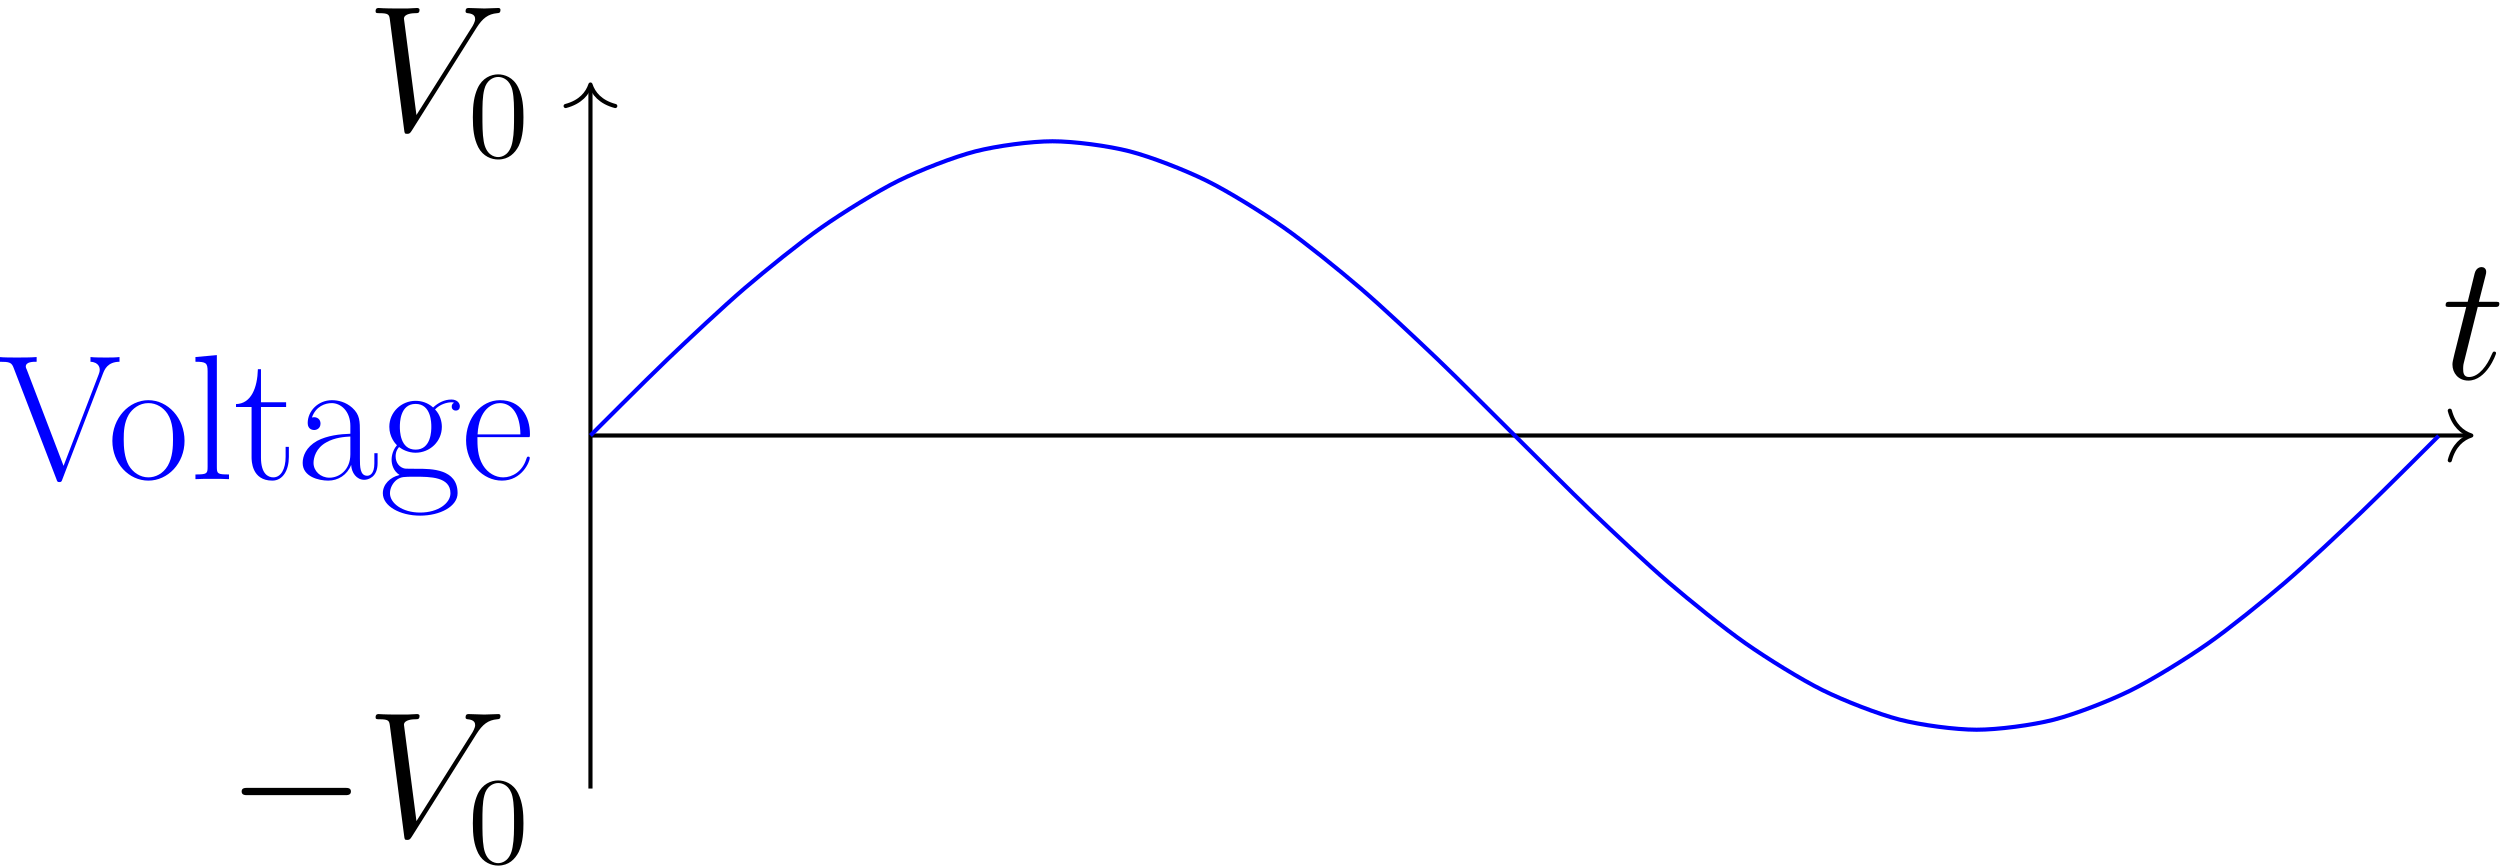
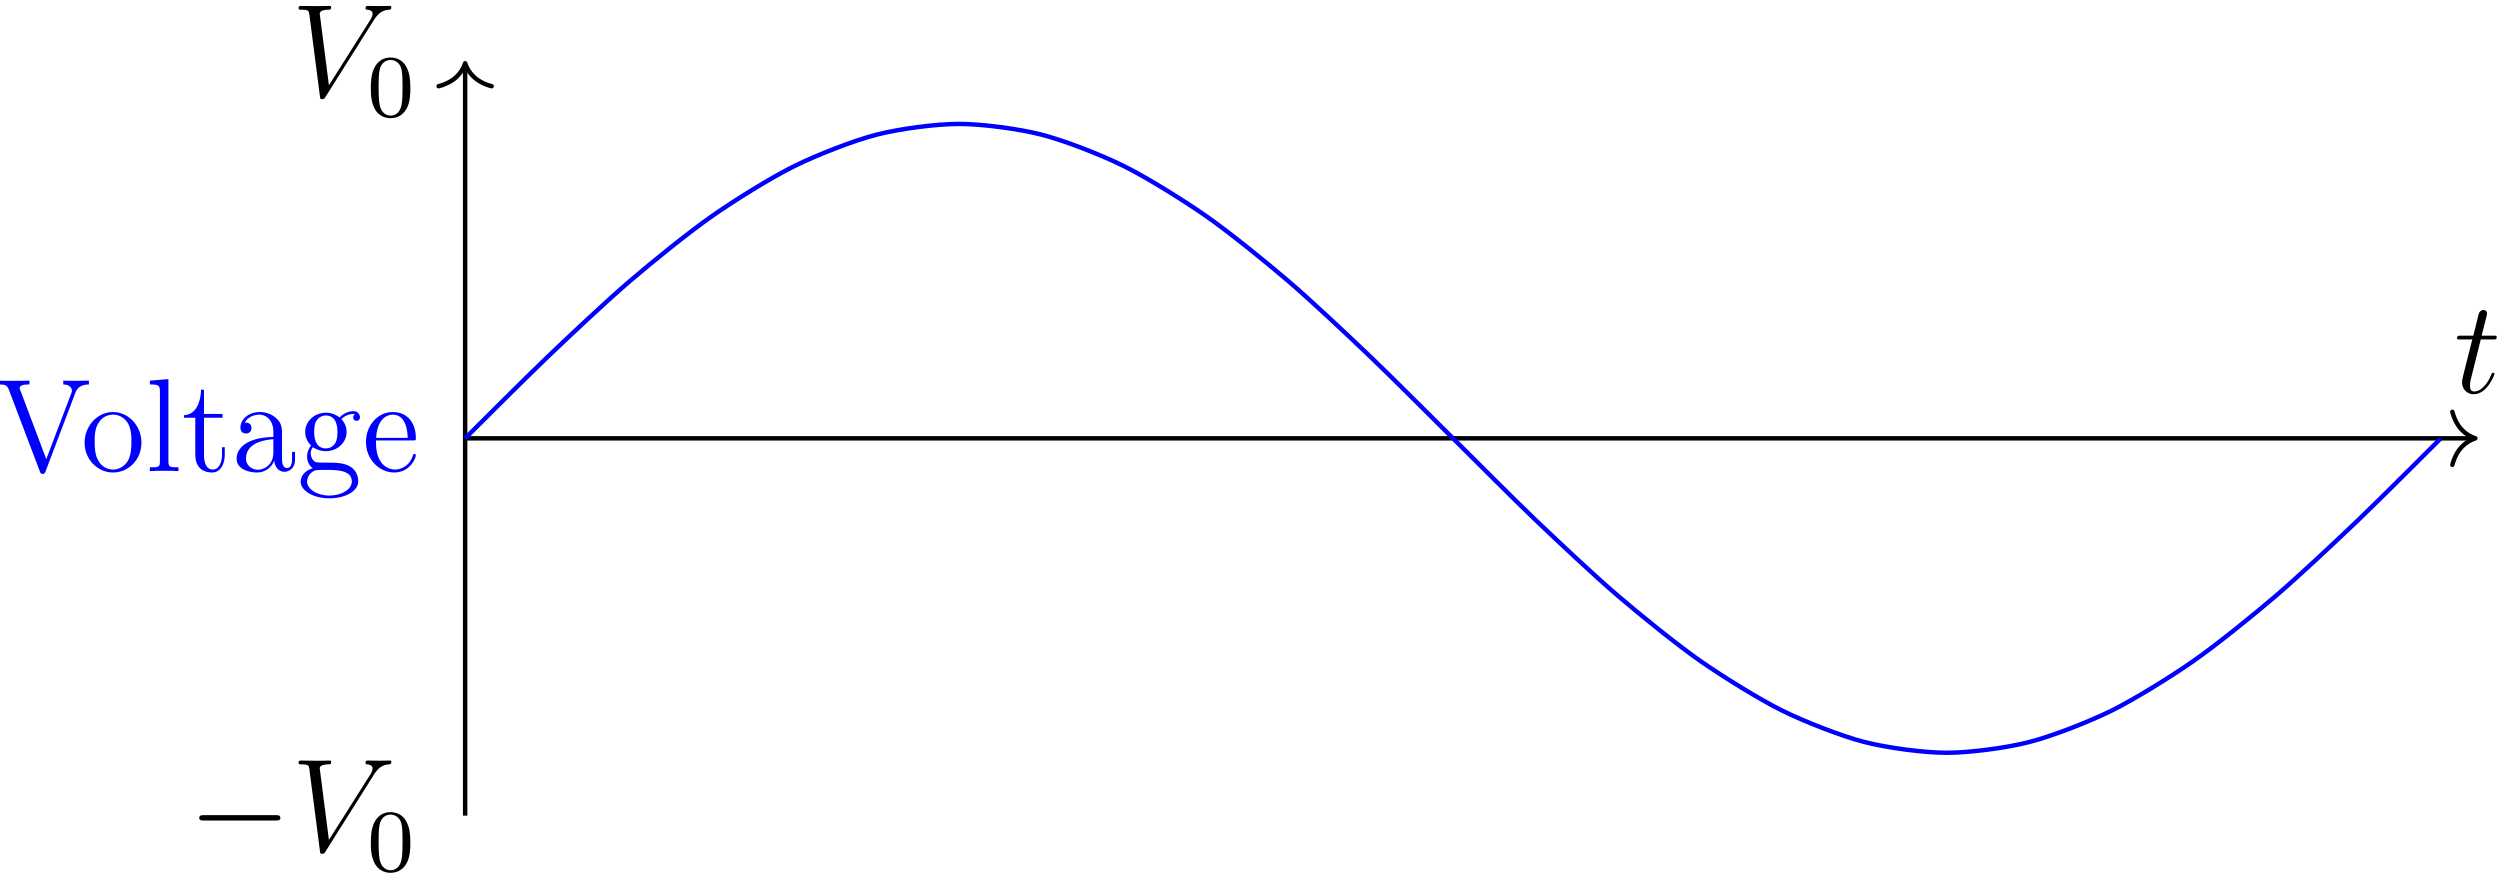
- <svg xmlns="http://www.w3.org/2000/svg" xmlns:xlink="http://www.w3.org/1999/xlink" width="240.876" height="83.602" viewBox="0 0 240.876 83.602">
+ <svg xmlns="http://www.w3.org/2000/svg" xmlns:xlink="http://www.w3.org/1999/xlink" width="225.378" height="79.12" viewBox="0 0 225.378 79.12">
  <defs>
    <g>
      <g id="glyph-0-0">
-         <path d="M 5.234 -2.469 C 5.234 -2.562 5.172 -2.625 5.062 -2.625 C 5.062 -2.625 4.953 -2.625 4.922 -2.547 C 4.922 -2.547 4.891 -2.516 4.766 -2.234 C 4.406 -1.375 3.609 -0.172 2.625 -0.172 C 2.094 -0.172 2.062 -0.609 2.062 -0.984 C 2.062 -0.984 2.062 -1.328 2.125 -1.531 L 3.469 -6.922 L 5.047 -6.922 C 5.375 -6.922 5.547 -6.922 5.547 -7.234 C 5.547 -7.422 5.438 -7.422 5.094 -7.422 L 3.578 -7.422 L 4.219 -9.938 C 4.281 -10.172 4.281 -10.203 4.281 -10.328 C 4.281 -10.609 4.062 -10.766 3.844 -10.766 C 3.703 -10.766 3.312 -10.703 3.172 -10.156 L 2.5 -7.422 L 0.875 -7.422 C 0.531 -7.422 0.375 -7.422 0.375 -7.094 C 0.375 -6.922 0.5 -6.922 0.828 -6.922 L 2.359 -6.922 L 1.219 -2.375 C 1.078 -1.781 1.031 -1.594 1.031 -1.375 C 1.031 -0.562 1.594 0.172 2.562 0.172 C 4.312 0.172 5.234 -2.344 5.234 -2.469 Z M 5.234 -2.469 " />
+         <path d="M 3.641 -1.703 C 3.641 -1.781 3.578 -1.812 3.516 -1.812 C 3.516 -1.812 3.438 -1.812 3.422 -1.766 C 3.422 -1.766 3.391 -1.75 3.312 -1.547 C 3.062 -0.953 2.516 -0.125 1.812 -0.125 C 1.453 -0.125 1.438 -0.422 1.438 -0.688 C 1.438 -0.688 1.438 -0.922 1.469 -1.062 L 2.406 -4.812 L 3.5 -4.812 C 3.734 -4.812 3.844 -4.812 3.844 -5.016 C 3.844 -5.156 3.781 -5.156 3.531 -5.156 L 2.484 -5.156 L 2.922 -6.891 C 2.969 -7.062 2.969 -7.094 2.969 -7.172 C 2.969 -7.359 2.828 -7.469 2.672 -7.469 C 2.562 -7.469 2.297 -7.438 2.203 -7.047 L 1.734 -5.156 L 0.609 -5.156 C 0.375 -5.156 0.266 -5.156 0.266 -4.922 C 0.266 -4.812 0.344 -4.812 0.578 -4.812 L 1.641 -4.812 L 0.844 -1.656 C 0.75 -1.234 0.719 -1.109 0.719 -0.953 C 0.719 -0.391 1.109 0.125 1.781 0.125 C 2.984 0.125 3.641 -1.625 3.641 -1.703 Z M 3.641 -1.703 " />
      </g>
      <g id="glyph-0-1">
-         <path d="M 12.969 -11.594 C 12.969 -11.656 12.938 -11.766 12.781 -11.766 C 12.469 -11.766 11.719 -11.719 11.422 -11.719 C 10.922 -11.719 10.406 -11.766 9.922 -11.766 C 9.781 -11.766 9.609 -11.766 9.609 -11.438 C 9.609 -11.281 9.766 -11.266 9.828 -11.266 C 10.469 -11.203 10.531 -10.906 10.531 -10.688 C 10.531 -10.438 10.281 -10.016 10.281 -10.016 L 4.875 -1.453 L 3.672 -10.734 C 3.672 -11.234 4.562 -11.266 4.75 -11.266 C 5.016 -11.266 5.172 -11.266 5.172 -11.594 C 5.172 -11.766 4.969 -11.766 4.922 -11.766 C 4.625 -11.766 4.281 -11.719 4 -11.719 L 3.031 -11.719 C 1.781 -11.719 1.234 -11.766 1.234 -11.766 C 1.141 -11.766 0.938 -11.766 0.938 -11.453 C 0.938 -11.266 1.047 -11.266 1.328 -11.266 C 2.203 -11.266 2.25 -11.109 2.312 -10.672 L 3.688 -0.047 C 3.734 0.312 3.734 0.359 3.984 0.359 C 4.188 0.359 4.266 0.312 4.438 0.031 L 10.656 -9.844 C 11.25 -10.781 11.781 -11.188 12.656 -11.266 C 12.828 -11.281 12.969 -11.281 12.969 -11.594 Z M 12.969 -11.594 " />
+         <path d="M 9 -8.047 C 9 -8.094 8.984 -8.156 8.875 -8.156 C 8.656 -8.156 8.141 -8.141 7.922 -8.141 C 7.578 -8.141 7.219 -8.156 6.891 -8.156 C 6.797 -8.156 6.672 -8.156 6.672 -7.938 C 6.672 -7.828 6.781 -7.812 6.828 -7.812 C 7.266 -7.781 7.312 -7.562 7.312 -7.422 C 7.312 -7.25 7.141 -6.953 7.141 -6.953 L 3.375 -1 L 2.547 -7.453 C 2.547 -7.797 3.172 -7.812 3.297 -7.812 C 3.484 -7.812 3.578 -7.812 3.578 -8.047 C 3.578 -8.156 3.453 -8.156 3.422 -8.156 C 3.219 -8.156 2.969 -8.141 2.766 -8.141 L 2.109 -8.141 C 1.234 -8.141 0.859 -8.156 0.859 -8.156 C 0.781 -8.156 0.641 -8.156 0.641 -7.953 C 0.641 -7.812 0.734 -7.812 0.922 -7.812 C 1.531 -7.812 1.562 -7.703 1.609 -7.406 L 2.562 -0.031 C 2.594 0.219 2.594 0.25 2.766 0.25 C 2.906 0.25 2.969 0.219 3.078 0.031 L 7.406 -6.844 C 7.812 -7.484 8.172 -7.766 8.781 -7.812 C 8.906 -7.828 9 -7.828 9 -8.047 Z M 9 -8.047 " />
      </g>
      <g id="glyph-1-0">
-         <path d="M 11.953 -4.312 C 11.953 -4.656 11.625 -4.656 11.375 -4.656 L 2 -4.656 C 1.75 -4.656 1.422 -4.656 1.422 -4.312 C 1.422 -3.953 1.75 -3.953 2 -3.953 L 11.375 -3.953 C 11.625 -3.953 11.953 -3.953 11.953 -4.312 Z M 11.953 -4.312 " />
+         <path d="M 8.297 -2.984 C 8.297 -3.234 8.062 -3.234 7.906 -3.234 L 1.391 -3.234 C 1.219 -3.234 0.984 -3.234 0.984 -2.984 C 0.984 -2.75 1.219 -2.75 1.391 -2.75 L 7.906 -2.75 C 8.062 -2.75 8.297 -2.75 8.297 -2.984 Z M 8.297 -2.984 " />
      </g>
      <g id="glyph-2-0">
-         <path d="M 5.359 -3.828 C 5.359 -4.812 5.297 -5.781 4.859 -6.688 C 4.375 -7.688 3.516 -7.953 2.922 -7.953 C 2.234 -7.953 1.391 -7.609 0.938 -6.609 C 0.609 -5.859 0.484 -5.109 0.484 -3.828 C 0.484 -2.672 0.578 -1.797 1 -0.938 C 1.469 -0.031 2.297 0.25 2.922 0.25 C 3.953 0.25 4.547 -0.375 4.906 -1.062 C 5.328 -1.953 5.359 -3.125 5.359 -3.828 Z M 4.453 -3.969 C 4.453 -3.172 4.453 -2.266 4.312 -1.531 C 4.094 -0.219 3.328 0.016 2.922 0.016 C 2.531 0.016 1.75 -0.203 1.531 -1.5 C 1.406 -2.219 1.406 -3.125 1.406 -3.969 C 1.406 -4.953 1.406 -5.828 1.594 -6.531 C 1.797 -7.344 2.406 -7.703 2.922 -7.703 C 3.375 -7.703 4.062 -7.438 4.297 -6.406 C 4.453 -5.719 4.453 -4.781 4.453 -3.969 Z M 4.453 -3.969 " />
+         <path d="M 3.891 -2.547 C 3.891 -3.391 3.812 -3.906 3.547 -4.422 C 3.203 -5.125 2.547 -5.297 2.109 -5.297 C 1.109 -5.297 0.734 -4.547 0.625 -4.328 C 0.344 -3.75 0.328 -2.953 0.328 -2.547 C 0.328 -2.016 0.344 -1.219 0.734 -0.578 C 1.094 0.016 1.688 0.172 2.109 0.172 C 2.5 0.172 3.172 0.047 3.578 -0.734 C 3.875 -1.312 3.891 -2.031 3.891 -2.547 Z M 3.188 -2.641 C 3.188 -2.172 3.188 -1.453 3.094 -1 C 2.922 -0.172 2.375 -0.062 2.109 -0.062 C 1.844 -0.062 1.297 -0.188 1.125 -1.016 C 1.031 -1.469 1.031 -2.219 1.031 -2.641 C 1.031 -3.188 1.031 -3.75 1.125 -4.188 C 1.297 -5 1.906 -5.078 2.109 -5.078 C 2.375 -5.078 2.938 -4.938 3.094 -4.219 C 3.188 -3.781 3.188 -3.172 3.188 -2.641 Z M 3.188 -2.641 " />
      </g>
      <g id="glyph-3-0">
-         <path d="M 11.75 -11.312 L 11.75 -11.766 C 11.344 -11.719 10.906 -11.719 10.469 -11.719 C 10.062 -11.719 9.344 -11.719 8.953 -11.766 L 8.953 -11.312 C 9.812 -11.266 9.844 -10.656 9.844 -10.562 C 9.844 -10.359 9.797 -10.25 9.75 -10.109 L 6.359 -1.281 L 2.812 -10.562 C 2.75 -10.672 2.719 -10.766 2.719 -10.844 C 2.719 -11.312 3.406 -11.312 3.766 -11.312 L 3.766 -11.766 C 3.219 -11.719 2.406 -11.719 1.844 -11.719 C 1.391 -11.719 0.578 -11.719 0.172 -11.766 L 0.172 -11.312 C 1.172 -11.312 1.359 -11.25 1.562 -10.688 L 5.672 0 C 5.75 0.234 5.766 0.281 5.953 0.281 C 6.141 0.281 6.172 0.234 6.25 0 L 10.156 -10.172 C 10.312 -10.562 10.594 -11.297 11.75 -11.312 Z M 11.75 -11.312 " />
+         <path d="M 8.547 -7.812 L 8.547 -8.156 L 7.453 -8.141 C 7.125 -8.141 6.531 -8.141 6.234 -8.156 L 6.234 -7.812 C 6.844 -7.812 7.016 -7.469 7.016 -7.234 C 7.016 -7.156 7.016 -7.141 6.938 -6.969 L 4.703 -1.078 L 2.359 -7.297 C 2.297 -7.422 2.297 -7.469 2.297 -7.469 C 2.297 -7.812 2.891 -7.812 3.188 -7.812 L 3.188 -8.156 C 2.906 -8.141 2 -8.141 1.656 -8.141 C 1.312 -8.141 0.5 -8.141 0.219 -8.156 L 0.219 -7.812 C 0.953 -7.812 1.141 -7.812 1.328 -7.344 L 4.125 0.031 C 4.188 0.188 4.203 0.25 4.375 0.25 C 4.547 0.25 4.547 0.219 4.641 0.016 L 7.297 -6.984 C 7.406 -7.281 7.609 -7.812 8.547 -7.812 Z M 8.547 -7.812 " />
      </g>
      <g id="glyph-3-1">
-         <path d="M 7.422 -3.688 C 7.422 -5.891 5.812 -7.609 3.938 -7.609 C 2.062 -7.609 0.469 -5.891 0.469 -3.688 C 0.469 -1.516 2.062 0.141 3.938 0.141 C 5.812 0.141 7.422 -1.516 7.422 -3.688 Z M 6.312 -3.828 C 6.312 -3.156 6.281 -2.125 5.812 -1.297 C 5.344 -0.5 4.594 -0.172 3.938 -0.172 C 3.141 -0.172 2.438 -0.656 2.047 -1.328 C 1.625 -2.094 1.562 -3.062 1.562 -3.828 C 1.562 -4.547 1.594 -5.438 2.047 -6.219 C 2.391 -6.781 3.062 -7.328 3.938 -7.328 C 4.719 -7.328 5.375 -6.906 5.781 -6.297 C 6.312 -5.5 6.312 -4.359 6.312 -3.828 Z M 6.312 -3.828 " />
+         <path d="M 5.484 -2.562 C 5.484 -4.094 4.312 -5.328 2.922 -5.328 C 1.5 -5.328 0.359 -4.062 0.359 -2.562 C 0.359 -1.031 1.547 0.125 2.922 0.125 C 4.328 0.125 5.484 -1.047 5.484 -2.562 Z M 4.578 -2.672 C 4.578 -2.25 4.578 -1.5 4.266 -0.938 C 3.938 -0.375 3.375 -0.141 2.922 -0.141 C 2.484 -0.141 1.953 -0.328 1.609 -0.922 C 1.281 -1.453 1.266 -2.156 1.266 -2.672 C 1.266 -3.125 1.266 -3.844 1.641 -4.391 C 1.969 -4.906 2.5 -5.094 2.922 -5.094 C 3.375 -5.094 3.891 -4.875 4.203 -4.406 C 4.578 -3.859 4.578 -3.109 4.578 -2.672 Z M 4.578 -2.672 " />
      </g>
      <g id="glyph-3-2">
-         <path d="M 3.812 0 L 3.812 -0.453 C 2.703 -0.453 2.641 -0.516 2.641 -1.188 L 2.641 -11.953 L 0.578 -11.766 L 0.578 -11.312 C 1.594 -11.312 1.75 -11.203 1.75 -10.391 L 1.75 -1.188 C 1.75 -0.531 1.688 -0.453 0.578 -0.453 L 0.578 0 C 1 -0.031 1.75 -0.031 2.188 -0.031 C 2.641 -0.031 3.391 -0.031 3.812 0 Z M 3.812 0 " />
+         <path d="M 2.969 0 L 2.969 -0.344 C 2.203 -0.344 2.062 -0.344 2.062 -0.891 L 2.062 -8.297 L 0.391 -8.156 L 0.391 -7.812 C 1.203 -7.812 1.297 -7.734 1.297 -7.141 L 1.297 -0.891 C 1.297 -0.344 1.172 -0.344 0.391 -0.344 L 0.391 0 C 0.734 -0.031 1.312 -0.031 1.672 -0.031 C 2.031 -0.031 2.625 -0.031 2.969 0 Z M 2.969 0 " />
      </g>
      <g id="glyph-3-3">
-         <path d="M 5.281 -2.141 L 5.281 -3.109 L 4.969 -3.109 L 4.969 -2.156 C 4.969 -0.969 4.516 -0.172 3.781 -0.172 C 3.281 -0.172 2.594 -0.516 2.594 -2.078 L 2.594 -6.953 L 5.016 -6.953 L 5.016 -7.406 L 2.594 -7.406 L 2.594 -10.594 L 2.297 -10.594 C 2.25 -8.812 1.656 -7.266 0.188 -7.234 L 0.188 -6.953 L 1.688 -6.953 L 1.688 -2.125 C 1.688 -1.797 1.688 0.141 3.688 0.141 C 4.703 0.141 5.281 -0.859 5.281 -2.141 Z M 5.281 -2.141 " />
+         <path d="M 3.891 -1.484 L 3.891 -2.156 L 3.641 -2.156 L 3.641 -1.5 C 3.641 -0.641 3.281 -0.141 2.828 -0.141 C 2.016 -0.141 2.016 -1.25 2.016 -1.453 L 2.016 -4.812 L 3.688 -4.812 L 3.688 -5.156 L 2.016 -5.156 L 2.016 -7.344 L 1.75 -7.344 C 1.734 -6.234 1.297 -5.078 0.219 -5.047 L 0.219 -4.812 L 1.234 -4.812 L 1.234 -1.484 C 1.234 -0.156 2.109 0.125 2.75 0.125 C 3.5 0.125 3.891 -0.625 3.891 -1.484 Z M 3.891 -1.484 " />
      </g>
      <g id="glyph-3-4">
-         <path d="M 7.734 -1.531 L 7.734 -2.5 L 7.422 -2.5 L 7.422 -1.516 C 7.422 -0.469 6.953 -0.328 6.734 -0.328 C 6.031 -0.328 6.031 -1.219 6.031 -1.984 L 6.031 -4.453 C 6.031 -5.594 6.031 -6.203 5.297 -6.875 C 4.672 -7.438 3.922 -7.609 3.344 -7.609 C 1.984 -7.609 1 -6.547 1 -5.406 C 1 -4.766 1.516 -4.734 1.625 -4.734 C 1.844 -4.734 2.234 -4.875 2.234 -5.359 C 2.234 -5.781 1.906 -5.969 1.625 -5.969 C 1.547 -5.969 1.469 -5.953 1.406 -5.938 C 1.781 -7.031 2.703 -7.328 3.312 -7.328 C 4.172 -7.328 5.109 -6.578 5.109 -5.125 L 5.109 -4.375 C 4.094 -4.344 2.875 -4.203 1.906 -3.688 C 0.828 -3.078 0.516 -2.219 0.516 -1.562 C 0.516 -0.234 2.062 0.141 2.984 0.141 C 3.922 0.141 4.797 -0.391 5.188 -1.375 C 5.219 -0.625 5.703 0.062 6.453 0.062 C 6.812 0.062 7.734 -0.172 7.734 -1.531 Z M 5.109 -2.391 C 5.109 -0.891 4.047 -0.141 3.094 -0.141 C 2.234 -0.141 1.562 -0.781 1.562 -1.562 C 1.562 -2.078 1.797 -3 2.797 -3.547 C 3.609 -4.016 4.562 -4.078 5.109 -4.109 Z M 5.109 -2.391 " />
+         <path d="M 5.672 -1.062 L 5.672 -1.734 L 5.406 -1.734 L 5.406 -1.062 C 5.406 -0.375 5.109 -0.281 4.953 -0.281 C 4.5 -0.281 4.5 -0.922 4.5 -1.094 L 4.5 -3.188 C 4.5 -3.844 4.5 -4.312 3.969 -4.781 C 3.547 -5.156 3.016 -5.328 2.484 -5.328 C 1.5 -5.328 0.75 -4.688 0.75 -3.906 C 0.75 -3.562 0.984 -3.391 1.25 -3.391 C 1.547 -3.391 1.75 -3.594 1.75 -3.891 C 1.75 -4.375 1.312 -4.375 1.141 -4.375 C 1.406 -4.875 1.984 -5.094 2.469 -5.094 C 3.016 -5.094 3.719 -4.641 3.719 -3.562 L 3.719 -3.078 C 1.312 -3.047 0.406 -2.047 0.406 -1.125 C 0.406 -0.172 1.5 0.125 2.234 0.125 C 3.031 0.125 3.562 -0.359 3.797 -0.938 C 3.844 -0.375 4.203 0.062 4.719 0.062 C 4.969 0.062 5.672 -0.109 5.672 -1.062 Z M 3.719 -1.688 C 3.719 -0.516 2.844 -0.125 2.328 -0.125 C 1.75 -0.125 1.25 -0.547 1.25 -1.125 C 1.25 -2.703 3.281 -2.844 3.719 -2.875 Z M 3.719 -1.688 " />
      </g>
      <g id="glyph-3-5">
-         <path d="M 7.766 -7.016 C 7.766 -7.328 7.5 -7.672 6.953 -7.672 C 6.266 -7.672 5.672 -7.359 5.188 -6.906 C 4.672 -7.375 4.047 -7.547 3.5 -7.547 C 2.141 -7.547 0.969 -6.469 0.969 -5.047 C 0.969 -4.062 1.531 -3.438 1.703 -3.266 C 1.188 -2.672 1.188 -1.969 1.188 -1.875 C 1.188 -1.422 1.359 -0.781 1.953 -0.406 C 1.047 -0.188 0.344 0.5 0.344 1.359 C 0.344 2.594 1.984 3.516 3.938 3.516 C 5.844 3.516 7.547 2.641 7.547 1.344 C 7.547 -1 5 -1 3.672 -1 C 3.266 -1 2.562 -1 2.484 -1.016 C 1.953 -1.109 1.578 -1.578 1.578 -2.188 C 1.578 -2.344 1.578 -2.719 1.906 -3.094 C 2.234 -2.844 2.812 -2.547 3.5 -2.547 C 4.859 -2.547 6.031 -3.609 6.031 -5.047 C 6.031 -5.5 5.891 -6.188 5.375 -6.719 C 5.859 -7.234 6.562 -7.406 6.953 -7.406 C 7.031 -7.406 7.125 -7.406 7.219 -7.359 C 7.141 -7.328 6.984 -7.266 6.984 -6.984 C 6.984 -6.766 7.141 -6.609 7.375 -6.609 C 7.625 -6.609 7.766 -6.781 7.766 -7.016 Z M 5.016 -5.047 C 5.016 -4.703 5.016 -2.844 3.5 -2.844 C 1.984 -2.844 1.984 -4.703 1.984 -5.047 C 1.984 -5.391 1.984 -7.25 3.5 -7.25 C 5.016 -7.25 5.016 -5.391 5.016 -5.047 Z M 6.859 1.359 C 6.859 2.312 5.672 3.219 3.938 3.219 C 2.219 3.219 1.031 2.312 1.031 1.359 C 1.031 0.828 1.328 0.328 1.703 0.047 C 2.141 -0.234 2.312 -0.234 3.484 -0.234 C 4.891 -0.234 6.859 -0.234 6.859 1.359 Z M 6.859 1.359 " />
+         <path d="M 5.672 -4.859 C 5.672 -5.062 5.516 -5.406 5.094 -5.406 C 4.469 -5.406 4 -5.016 3.844 -4.844 C 3.484 -5.109 3.062 -5.266 2.609 -5.266 C 1.531 -5.266 0.734 -4.453 0.734 -3.531 C 0.734 -2.859 1.141 -2.422 1.266 -2.312 C 1.125 -2.125 0.906 -1.781 0.906 -1.312 C 0.906 -0.625 1.328 -0.328 1.422 -0.266 C 0.875 -0.109 0.328 0.328 0.328 0.938 C 0.328 1.766 1.453 2.453 2.922 2.453 C 4.344 2.453 5.516 1.812 5.516 0.922 C 5.516 0.625 5.438 -0.078 4.719 -0.453 C 4.109 -0.766 3.516 -0.766 2.484 -0.766 C 1.75 -0.766 1.672 -0.766 1.453 -0.984 C 1.344 -1.109 1.234 -1.344 1.234 -1.594 C 1.234 -1.797 1.297 -2 1.422 -2.156 C 1.984 -1.797 2.469 -1.797 2.594 -1.797 C 3.672 -1.797 4.469 -2.609 4.469 -3.531 C 4.469 -3.844 4.375 -4.297 4 -4.688 C 4.453 -5.156 5.016 -5.156 5.078 -5.156 C 5.125 -5.156 5.188 -5.156 5.234 -5.141 C 5.109 -5.094 5.062 -4.969 5.062 -4.844 C 5.062 -4.672 5.172 -4.531 5.359 -4.531 C 5.469 -4.531 5.672 -4.594 5.672 -4.859 Z M 3.641 -3.531 C 3.641 -3.328 3.641 -2.828 3.438 -2.516 C 3.219 -2.156 2.859 -2.047 2.609 -2.047 C 1.547 -2.047 1.547 -3.25 1.547 -3.531 C 1.547 -3.734 1.547 -4.234 1.75 -4.547 C 1.984 -4.906 2.344 -5.016 2.594 -5.016 C 3.641 -5.016 3.641 -3.812 3.641 -3.531 Z M 4.938 0.938 C 4.938 1.641 4.031 2.203 2.922 2.203 C 1.781 2.203 0.906 1.609 0.906 0.938 C 0.906 0.844 0.938 0.375 1.391 0.062 C 1.656 -0.109 1.75 -0.109 2.594 -0.109 C 3.578 -0.109 4.938 -0.109 4.938 0.938 Z M 4.938 0.938 " />
      </g>
      <g id="glyph-3-6">
-         <path d="M 6.625 -4.328 C 6.625 -6.078 5.703 -7.609 3.734 -7.609 C 1.906 -7.609 0.469 -5.875 0.469 -3.75 C 0.469 -1.516 2.094 0.141 3.922 0.141 C 5.859 0.141 6.609 -1.688 6.609 -2.047 C 6.609 -2.172 6.469 -2.172 6.469 -2.172 C 6.359 -2.172 6.344 -2.141 6.266 -1.922 C 5.891 -0.75 4.938 -0.172 4.047 -0.172 C 3.312 -0.172 2.562 -0.578 2.094 -1.344 C 1.562 -2.219 1.562 -3.234 1.562 -4.047 L 6.562 -4.047 C 6.625 -4.109 6.625 -4.156 6.625 -4.328 Z M 5.703 -4.312 L 1.578 -4.312 C 1.703 -6.781 3.031 -7.328 3.719 -7.328 C 4.891 -7.328 5.688 -6.234 5.703 -4.312 Z M 5.703 -4.312 " />
+         <path d="M 4.859 -1.422 C 4.859 -1.5 4.812 -1.547 4.734 -1.547 C 4.641 -1.547 4.609 -1.484 4.594 -1.422 C 4.281 -0.422 3.484 -0.141 2.969 -0.141 C 2.469 -0.141 1.266 -0.484 1.266 -2.547 L 1.266 -2.766 L 4.578 -2.766 C 4.844 -2.766 4.859 -2.766 4.859 -3 C 4.859 -4.203 4.219 -5.328 2.766 -5.328 C 1.406 -5.328 0.359 -4.094 0.359 -2.625 C 0.359 -1.047 1.578 0.125 2.906 0.125 C 4.328 0.125 4.859 -1.172 4.859 -1.422 Z M 4.125 -3 L 1.281 -3 C 1.375 -4.875 2.422 -5.094 2.766 -5.094 C 4.047 -5.094 4.109 -3.406 4.125 -3 Z M 4.125 -3 " />
      </g>
    </g>
    <clipPath id="clip-0">
-       <path clip-rule="nonzero" d="M 235 25 L 240.812 25 L 240.812 37 L 235 37 Z M 235 25 " />
+       <path clip-rule="nonzero" d="M 221 27 L 225.066 27 L 225.066 36 L 221 36 Z M 221 27 " />
    </clipPath>
    <clipPath id="clip-1">
-       <path clip-rule="nonzero" d="M 45 75 L 51 75 L 51 83.402 L 45 83.402 Z M 45 75 " />
+       <path clip-rule="nonzero" d="M 33 73 L 37 73 L 37 78.68 L 33 78.68 Z M 33 73 " />
    </clipPath>
    <clipPath id="clip-2">
-       <path clip-rule="nonzero" d="M 51 7 L 240.812 7 L 240.812 76 L 51 76 Z M 51 7 " />
+       <path clip-rule="nonzero" d="M 36 5 L 225.066 5 L 225.066 74 L 36 74 Z M 36 5 " />
    </clipPath>
  </defs>
-   <path fill="none" stroke-width="0.399" stroke-linecap="butt" stroke-linejoin="miter" stroke="rgb(0%, 0%, 0%)" stroke-opacity="1" stroke-miterlimit="10" d="M 0.001 0 L 181.02 0 " transform="matrix(1, 0, 0, -1, 56.89, 41.961)" />
-   <path fill="none" stroke-width="0.399" stroke-linecap="round" stroke-linejoin="round" stroke="rgb(0%, 0%, 0%)" stroke-opacity="1" stroke-miterlimit="10" d="M -2.071 2.391 C -1.692 0.957 -0.848 0.277 -0.001 0 C -0.848 -0.277 -1.692 -0.957 -2.071 -2.391 " transform="matrix(1, 0, 0, -1, 238.1102, 41.961)" />
+   <path fill="none" stroke-width="0.399" stroke-linecap="butt" stroke-linejoin="miter" stroke="rgb(0%, 0%, 0%)" stroke-opacity="1" stroke-miterlimit="10" d="M -0.001 0.001 L 181.022 0.001 " transform="matrix(1, 0, 0, -1, 41.935, 39.517)" />
+   <path fill="none" stroke-width="0.399" stroke-linecap="round" stroke-linejoin="round" stroke="rgb(0%, 0%, 0%)" stroke-opacity="1" stroke-miterlimit="10" d="M -2.073 2.392 C -1.694 0.955 -0.85 0.279 0.001 0.001 C -0.85 -0.28 -1.694 -0.956 -2.073 -2.389 " transform="matrix(1, 0, 0, -1, 223.1551, 39.517)" />
  <g clip-path="url(#clip-0)">
    <g fill="rgb(0%, 0%, 0%)" fill-opacity="1">
-       <use xlink:href="#glyph-0-0" x="235.263" y="36.498" />
+       <use xlink:href="#glyph-0-0" x="221.238" y="35.416" />
    </g>
  </g>
-   <path fill="none" stroke-width="0.399" stroke-linecap="butt" stroke-linejoin="miter" stroke="rgb(0%, 0%, 0%)" stroke-opacity="1" stroke-miterlimit="10" d="M 0.001 -34.016 L 0.001 33.617 " transform="matrix(1, 0, 0, -1, 56.89, 41.961)" />
-   <path fill="none" stroke-width="0.399" stroke-linecap="round" stroke-linejoin="round" stroke="rgb(0%, 0%, 0%)" stroke-opacity="1" stroke-miterlimit="10" d="M -2.071 2.39 C -1.692 0.956 -0.852 0.281 -0 -0.001 C -0.852 -0.278 -1.692 -0.958 -2.071 -2.391 " transform="matrix(0, -1, -1, 0, 56.89, 8.14418)" />
+   <path fill="none" stroke-width="0.399" stroke-linecap="butt" stroke-linejoin="miter" stroke="rgb(0%, 0%, 0%)" stroke-opacity="1" stroke-miterlimit="10" d="M -0.001 -34.014 L -0.001 33.619 " transform="matrix(1, 0, 0, -1, 41.935, 39.517)" />
+   <path fill="none" stroke-width="0.399" stroke-linecap="round" stroke-linejoin="round" stroke="rgb(0%, 0%, 0%)" stroke-opacity="1" stroke-miterlimit="10" d="M -2.073 2.392 C -1.694 0.955 -0.851 0.279 0.001 0.001 C -0.851 -0.28 -1.694 -0.956 -2.073 -2.389 " transform="matrix(0, -1, -1, 0, 41.935, 5.70018)" />
  <g fill="rgb(0%, 0%, 0%)" fill-opacity="1">
-     <use xlink:href="#glyph-1-0" x="21.86" y="80.567" />
+     <use xlink:href="#glyph-1-0" x="16.979" y="76.72" />
  </g>
  <g fill="rgb(0%, 0%, 0%)" fill-opacity="1">
-     <use xlink:href="#glyph-0-1" x="35.25" y="80.567" />
+     <use xlink:href="#glyph-0-1" x="26.277" y="76.72" />
  </g>
  <g clip-path="url(#clip-1)">
    <g fill="rgb(0%, 0%, 0%)" fill-opacity="1">
-       <use xlink:href="#glyph-2-0" x="45.076" y="83.149" />
+       <use xlink:href="#glyph-2-0" x="33.102" y="78.513" />
    </g>
  </g>
  <g fill="rgb(0%, 0%, 0%)" fill-opacity="1">
-     <use xlink:href="#glyph-0-1" x="35.249" y="12.536" />
+     <use xlink:href="#glyph-0-1" x="26.277" y="8.689" />
  </g>
  <g fill="rgb(0%, 0%, 0%)" fill-opacity="1">
-     <use xlink:href="#glyph-2-0" x="45.076" y="15.118" />
+     <use xlink:href="#glyph-2-0" x="33.102" y="10.482" />
  </g>
  <g clip-path="url(#clip-2)">
-     <path fill="none" stroke-width="0.399" stroke-linecap="butt" stroke-linejoin="miter" stroke="rgb(0%, 0%, 100%)" stroke-opacity="1" stroke-miterlimit="10" d="M 0.001 0 C 0.001 0 5.36 5.367 7.419 7.336 C 9.477 9.301 12.782 12.406 14.84 14.172 C 16.899 15.934 20.2 18.602 22.258 20.039 C 24.317 21.481 27.622 23.527 29.68 24.547 C 31.739 25.563 35.04 26.852 37.098 27.379 C 39.157 27.906 42.458 28.348 44.52 28.348 C 46.579 28.348 49.88 27.91 51.938 27.383 C 53.997 26.856 57.297 25.57 59.356 24.555 C 61.419 23.539 64.719 21.492 66.778 20.055 C 68.837 18.613 72.137 15.949 74.196 14.184 C 76.255 12.422 79.559 9.316 81.618 7.352 C 83.676 5.387 86.977 2.051 89.036 0.016 C 91.094 -2.019 94.399 -5.351 96.458 -7.32 C 98.516 -9.285 101.817 -12.391 103.876 -14.156 C 105.934 -15.918 109.239 -18.59 111.297 -20.027 C 113.356 -21.469 116.657 -23.519 118.715 -24.535 C 120.774 -25.555 124.079 -26.844 126.137 -27.375 C 128.196 -27.902 131.497 -28.344 133.555 -28.348 C 135.614 -28.348 138.915 -27.91 140.977 -27.387 C 143.036 -26.863 146.337 -25.578 148.395 -24.562 C 150.454 -23.547 153.755 -21.504 155.813 -20.066 C 157.876 -18.629 161.176 -15.961 163.235 -14.199 C 165.294 -12.437 168.594 -9.332 170.653 -7.367 C 172.712 -5.402 178.075 -0.035 178.075 -0.035 " transform="matrix(1, 0, 0, -1, 56.89, 41.961)" />
+     <path fill="none" stroke-width="0.399" stroke-linecap="butt" stroke-linejoin="miter" stroke="rgb(0%, 0%, 100%)" stroke-opacity="1" stroke-miterlimit="10" d="M -0.001 0.001 C -0.001 0.001 5.362 5.369 7.42 7.333 C 9.479 9.302 12.78 12.408 14.838 14.169 C 16.897 15.935 20.202 18.603 22.26 20.04 C 24.319 21.482 27.62 23.529 29.678 24.544 C 31.737 25.564 35.042 26.853 37.1 27.38 C 39.159 27.908 42.46 28.345 44.518 28.345 C 46.577 28.345 49.877 27.908 51.94 27.384 C 53.999 26.857 57.299 25.572 59.358 24.556 C 61.417 23.537 64.717 21.49 66.776 20.052 C 68.838 18.615 72.139 15.947 74.198 14.185 C 76.256 12.423 79.557 9.318 81.616 7.349 C 83.674 5.384 86.979 2.052 89.038 0.017 C 91.096 -2.018 94.397 -5.35 96.456 -7.319 C 98.514 -9.284 101.819 -12.393 103.877 -14.155 C 105.936 -15.921 109.237 -18.588 111.295 -20.03 C 113.354 -21.467 116.659 -23.518 118.717 -24.538 C 120.776 -25.557 124.077 -26.846 126.135 -27.374 C 128.194 -27.901 131.499 -28.346 133.557 -28.346 C 135.616 -28.346 138.917 -27.913 140.975 -27.385 C 143.034 -26.862 146.335 -25.577 148.397 -24.561 C 150.456 -23.546 153.756 -21.503 155.815 -20.065 C 157.874 -18.628 161.174 -15.963 163.233 -14.202 C 165.295 -12.44 168.596 -9.335 170.655 -7.37 C 172.713 -5.401 178.073 -0.034 178.073 -0.034 " transform="matrix(1, 0, 0, -1, 41.935, 39.517)" />
  </g>
  <g fill="rgb(0%, 0%, 100%)" fill-opacity="1">
-     <use xlink:href="#glyph-3-0" x="-0.235" y="46.167" />
+     <use xlink:href="#glyph-3-0" x="-0.531" y="42.472" />
  </g>
  <g fill="rgb(0%, 0%, 100%)" fill-opacity="1">
-     <use xlink:href="#glyph-3-1" x="10.358" y="46.167" />
-     <use xlink:href="#glyph-3-2" x="18.253" y="46.167" />
-     <use xlink:href="#glyph-3-3" x="22.551" y="46.167" />
-     <use xlink:href="#glyph-3-4" x="28.647" y="46.167" />
-     <use xlink:href="#glyph-3-5" x="36.542" y="46.167" />
-     <use xlink:href="#glyph-3-6" x="44.437" y="46.167" />
+     <use xlink:href="#glyph-3-1" x="7.268" y="42.472" />
+   </g>
+   <g fill="rgb(0%, 0%, 100%)" fill-opacity="1">
+     <use xlink:href="#glyph-3-2" x="13.121" y="42.472" />
+   </g>
+   <g fill="rgb(0%, 0%, 100%)" fill-opacity="1">
+     <use xlink:href="#glyph-3-3" x="16.373" y="42.472" />
+   </g>
+   <g fill="rgb(0%, 0%, 100%)" fill-opacity="1">
+     <use xlink:href="#glyph-3-4" x="20.925" y="42.472" />
+   </g>
+   <g fill="rgb(0%, 0%, 100%)" fill-opacity="1">
+     <use xlink:href="#glyph-3-5" x="26.778" y="42.472" />
+   </g>
+   <g fill="rgb(0%, 0%, 100%)" fill-opacity="1">
+     <use xlink:href="#glyph-3-6" x="32.631" y="42.472" />
  </g>
</svg>
